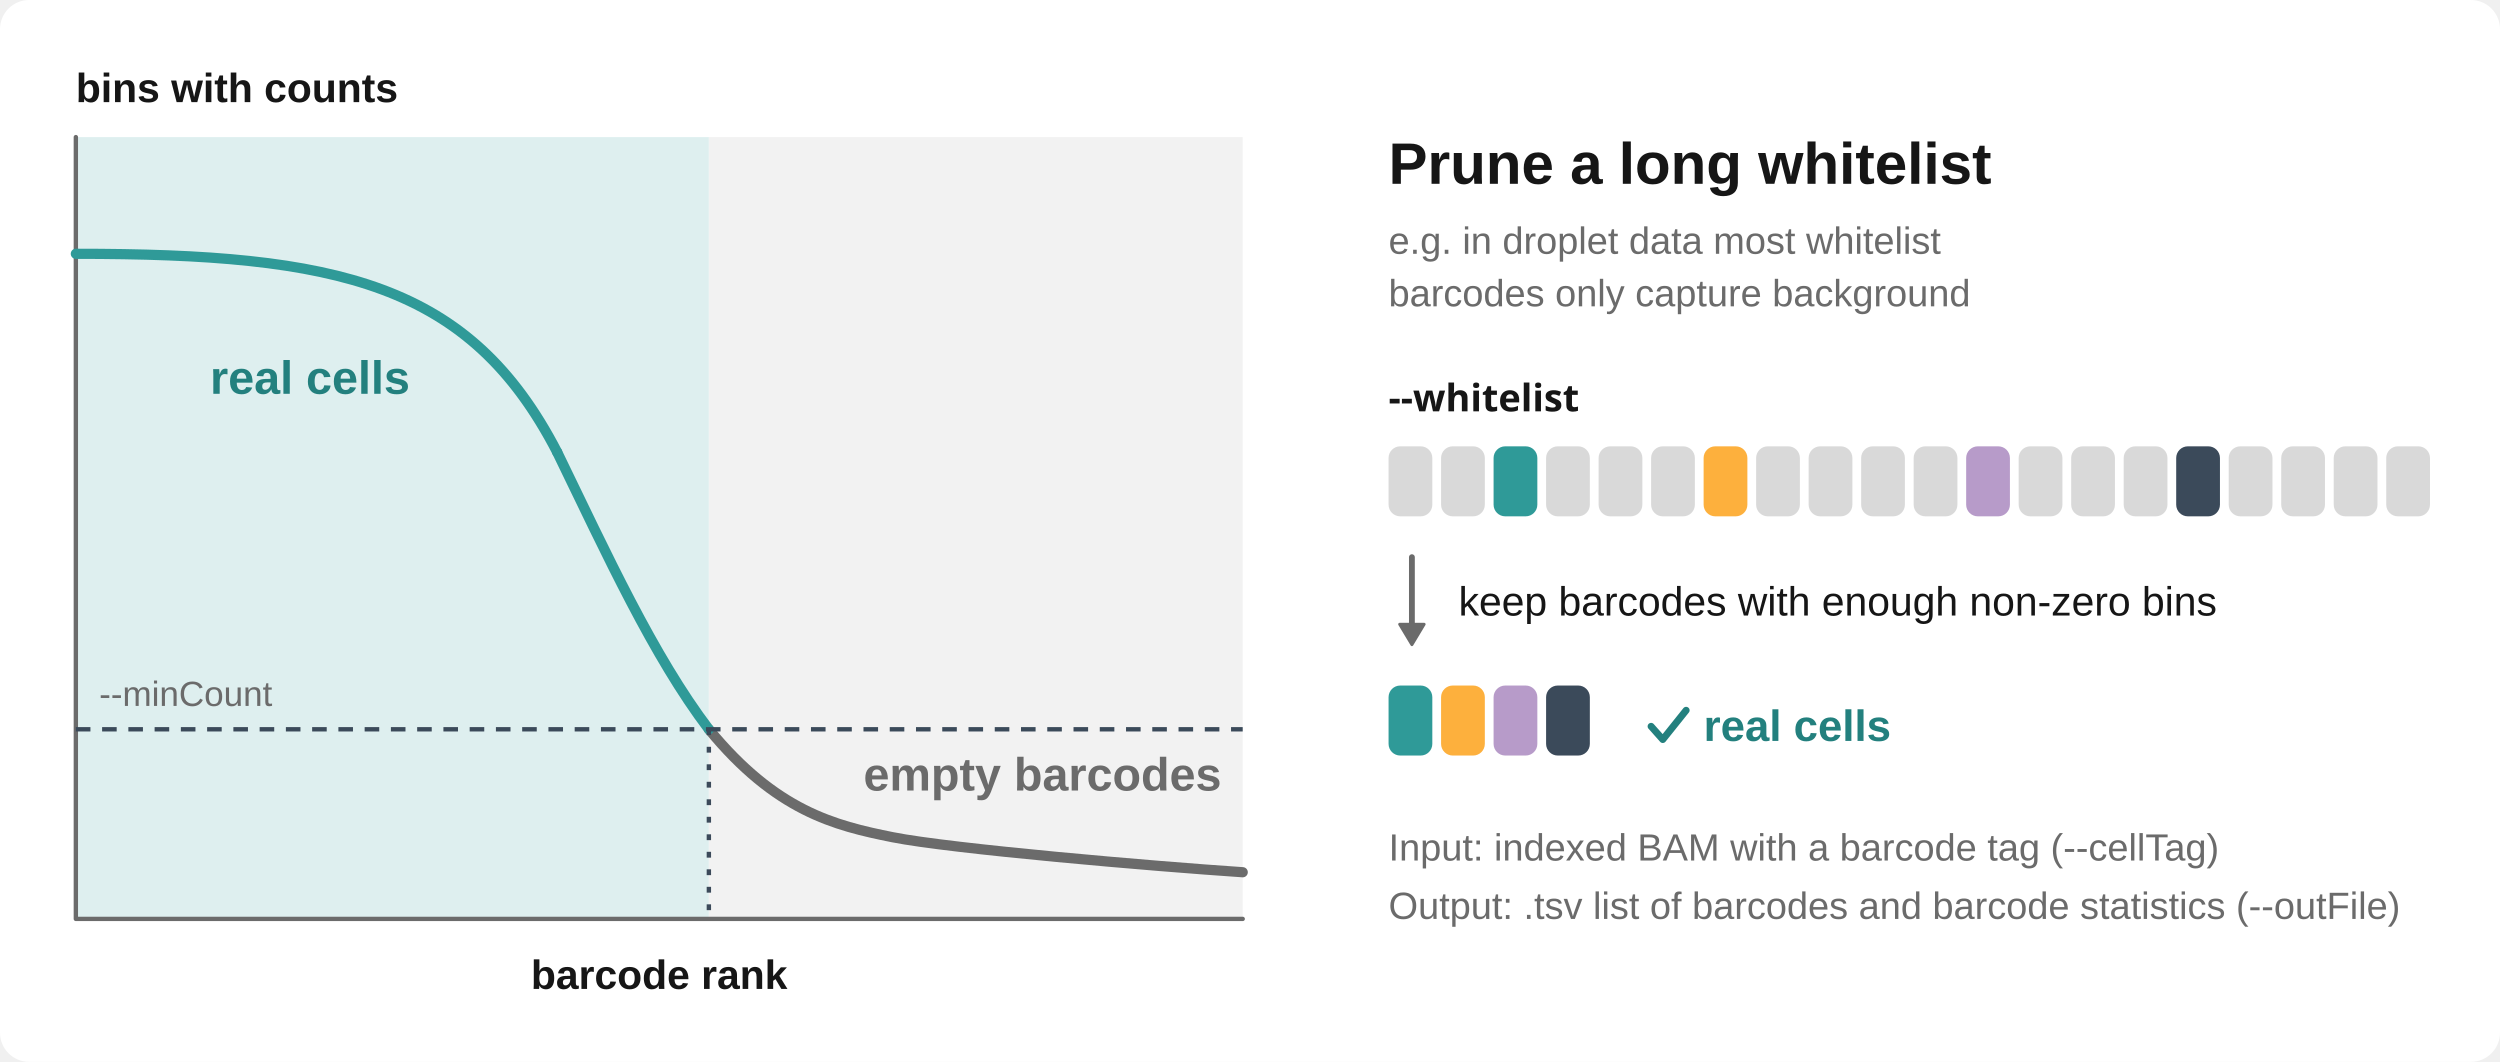
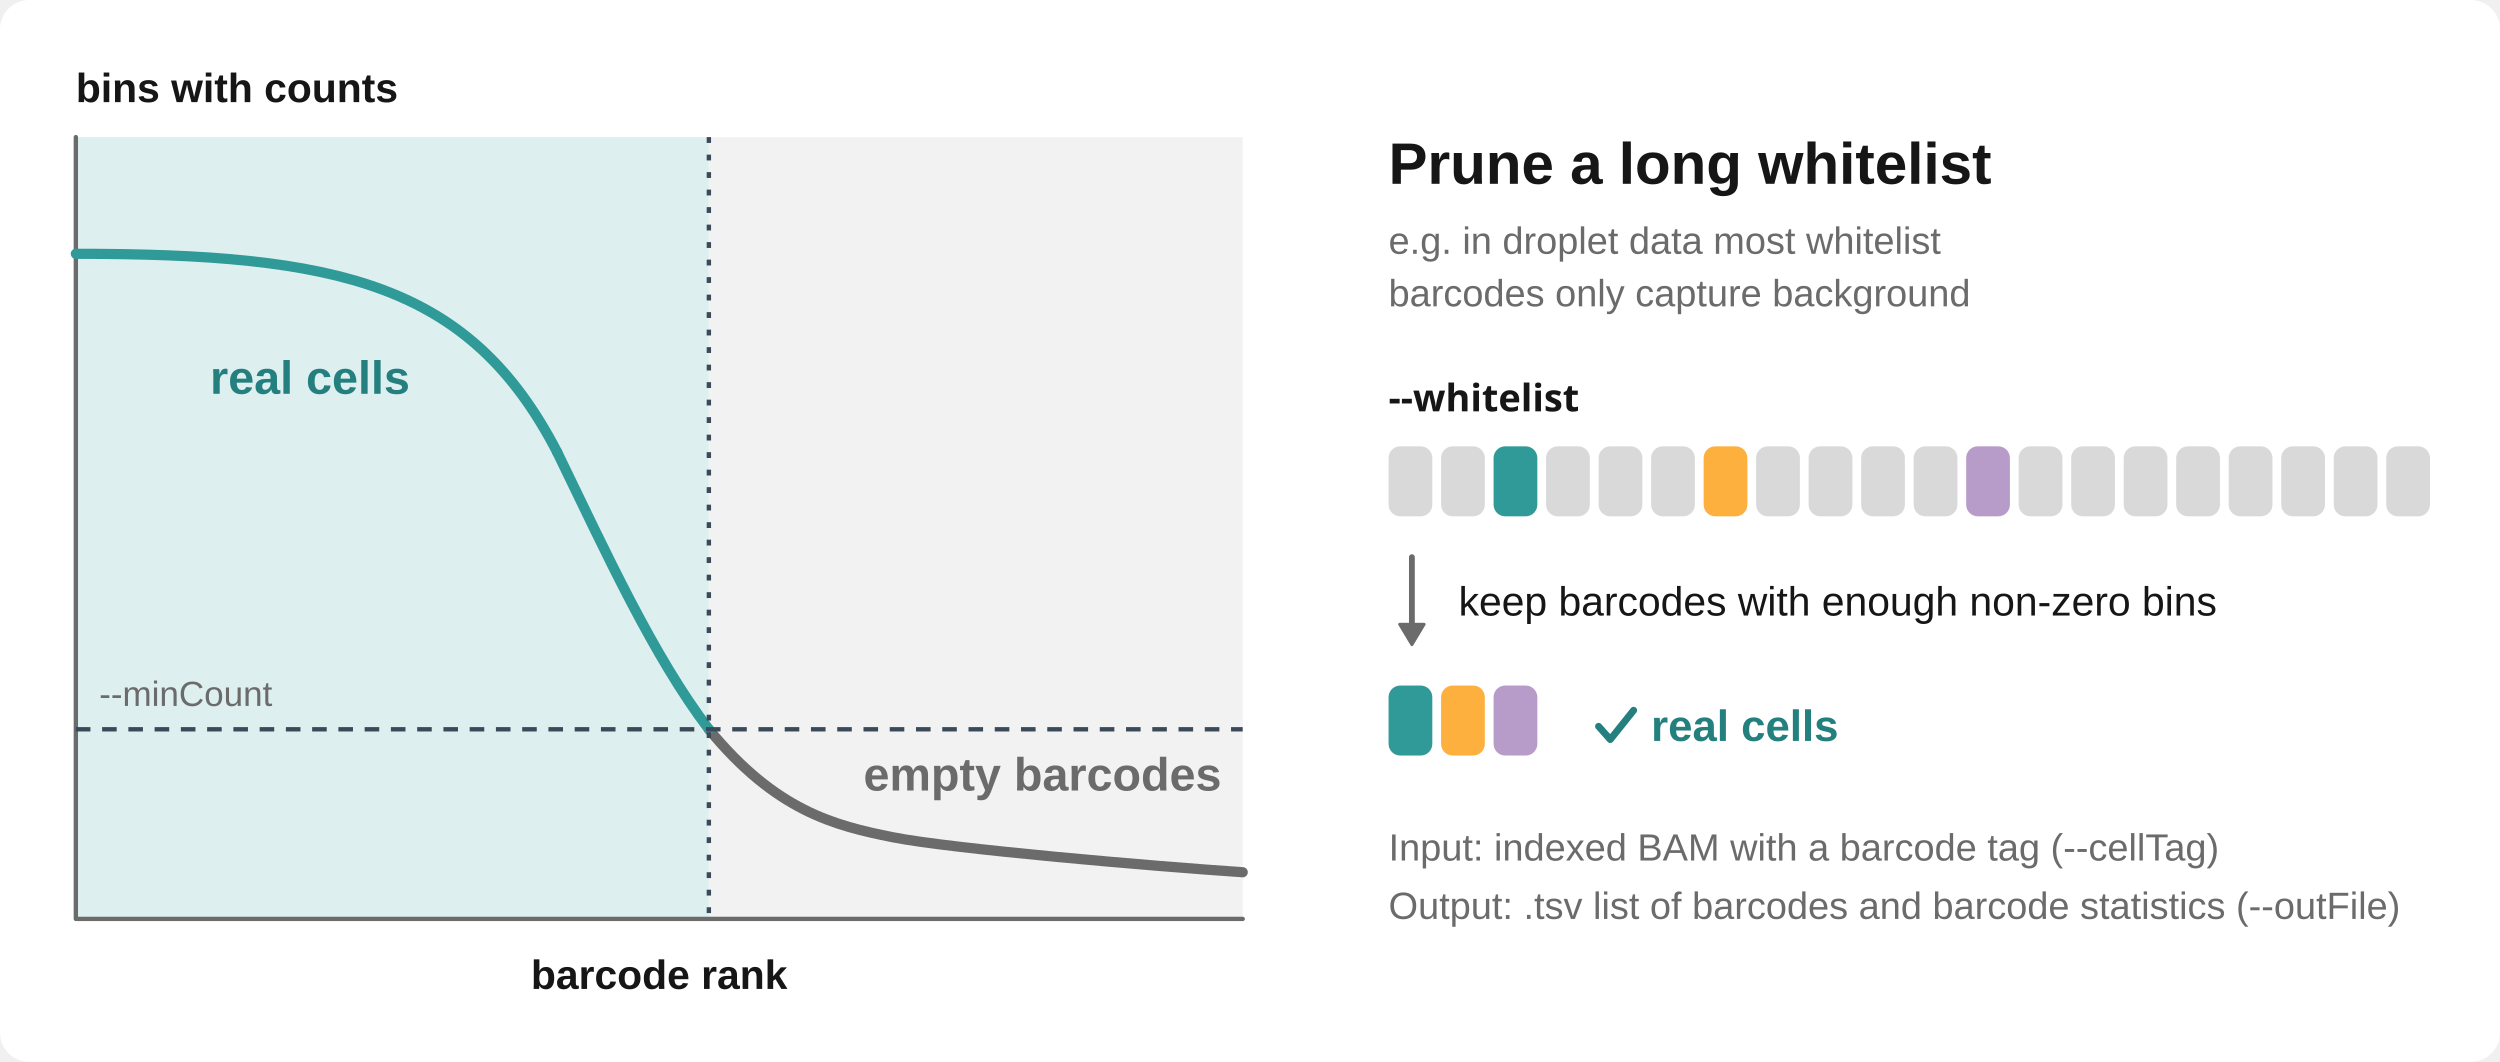
<svg xmlns="http://www.w3.org/2000/svg" id="Layer_1" version="1.1" viewBox="0 0 857 364">
  <defs>
    <style>
-       .st0, .st1, .st2, .st3, .st4, .st5, .st6, .st7, .st8 {
+       .st0, .st1, .st2, .st3, .st4, .st5, .st6, .st7, .st8, .st9 {
        isolation: isolate;
      }

-       .st0, .st4, .st5, .st6, .st7 {
+       .st0, .st4, .st6, .st7, .st8, .st9 {
+         font-weight: 700;
+       }
+ 
+       .st0, .st6, .st7, .st8, .st9 {
        font-family: Arial-BoldMT, Arial;
      }

-       .st0, .st4, .st5, .st6, .st7, .st8 {
-         font-weight: 700;
-       }
- 
-       .st0, .st5 {
+       .st0, .st7 {
        fill: #23807e;
      }

-       .st0, .st6 {
+       .st0, .st8 {
        font-size: 16px;
      }

      .st1, .st2, .st3 {
        font-family: ArialMT, Arial;
      }

-       .st1, .st2, .st9, .st6 {
+       .st1, .st2, .st10, .st8 {
        fill: #6b6b6b;
      }

-       .st1, .st8 {
+       .st1, .st4 {
        font-size: 13px;
      }

-       .st10 {
+       .st11 {
        stroke-dasharray: 5 4;
      }

-       .st10, .st11, .st12, .st13, .st14, .st15, .st16 {
+       .st11, .st12, .st13, .st14, .st15, .st16, .st17 {
        fill: none;
      }

-       .st10, .st11, .st15 {
+       .st11, .st12, .st16 {
        stroke-width: 1.5px;
      }

-       .st10, .st15 {
+       .st11, .st16 {
        stroke: #3b4a5a;
      }

-       .st17 {
+       .st18 {
        fill: #d9d9d9;
      }

-       .st11, .st9, .st12, .st13, .st14, .st16 {
+       .st12, .st10, .st13, .st14, .st15, .st17 {
        stroke-linecap: round;
      }

-       .st11, .st9, .st12, .st14, .st16 {
+       .st12, .st10, .st13, .st15, .st17 {
        stroke-linejoin: round;
      }

-       .st11, .st9, .st13, .st14 {
+       .st12, .st10, .st14, .st15 {
        stroke: #6b6b6b;
      }

      .st2 {
        font-size: 12px;
      }

-       .st18 {
+       .st19 {
        fill: #deefef;
      }

-       .st3, .st4, .st7, .st8 {
+       .st3, .st4, .st6, .st9 {
        fill: #161616;
      }

-       .st3, .st7 {
+       .st3, .st9 {
        font-size: 14px;
      }

-       .st19 {
+       .st4 {
+         font-family: MesloLGLNF-Bold, 'MesloLGL Nerd Font';
+       }
+ 
+       .st20 {
        fill: #2f9a98;
      }

-       .st12 {
+       .st13 {
        stroke: #2f9a98;
      }

-       .st12, .st14 {
+       .st13, .st15 {
        stroke-width: 3.5px;
      }

-       .st20 {
+       .st21 {
        fill: #fdb03d;
      }

-       .st4 {
+       .st6 {
        font-size: 20px;
      }

-       .st21 {
+       .st22 {
        fill: #fff;
      }

-       .st5 {
+       .st7 {
        font-size: 15px;
      }

-       .st13 {
+       .st14 {
        stroke-width: 2px;
-       }
- 
-       .st22 {
-         fill: #3b4a5a;
      }

      .st23 {
        fill: #f2f2f2;
      }

-       .st15 {
+       .st16 {
        stroke-dasharray: 2 4;
      }

      .st24 {
        fill: #b79bc9;
      }

-       .st8 {
-         font-family: MesloLGMNFM-Bold, 'MesloLGM Nerd Font Mono';
-       }
- 
-       .st16 {
+       .st17 {
        stroke: #23807e;
        stroke-width: 2.4px;
      }
    </style>
  </defs>
-   <rect class="st21" x="0" y="0" width="857" height="364" rx="10" ry="10" />
-   <g transform="translate(-34 -5)">
+   <rect class="st22" width="857" height="364" rx="10" ry="10" />
+   <g>
    <g>
-       <text class="st7" transform="translate(60 40)">
-         <tspan x="0" y="0">bins with counts</tspan>
-       </text>
-       <rect class="st18" x="60" y="52" width="217" height="268" />
-       <rect class="st23" x="277" y="52" width="183" height="268" />
-       <path class="st11" d="M60,52v268h400" />
-       <path class="st12" d="M60,92c90,0,135,10,165,68" />
-       <path class="st14" d="M277,255c23,28,43,33,63,37s90,10,120,12" />
-       <path class="st12" d="M225,160c17,35,33,70,52,95" />
-       <line class="st10" x1="60" y1="255" x2="460" y2="255" />
-       <line class="st15" x1="277" y1="255" x2="277" y2="320" />
-       <text class="st2" transform="translate(68 247)">
-         <tspan x="0" y="0">--minCount</tspan>
-       </text>
-       <text class="st0" transform="translate(106 140)">
+       <g class="st5">
+         <text class="st9" transform="translate(26 35)">
+           <tspan x="0" y="0">bins with counts</tspan>
+         </text>
+       </g>
+       <rect class="st19" x="26" y="47" width="217" height="268" />
+       <rect class="st23" x="243" y="47" width="183" height="268" />
+       <path class="st12" d="M26,47v268h400" />
+       <path class="st13" d="M26,87c90,0,135,10,165,68" />
+       <path class="st15" d="M243,250c23,28,43,33,63,37s90,10,120,12" />
+       <path class="st13" d="M191,155c17,35,33,70,52,95" />
+       <line class="st11" x1="26" y1="250" x2="426" y2="250" />
+       <line class="st16" x1="243" y1="47" x2="243" y2="315" />
+       <g class="st5">
+         <text class="st2" transform="translate(34 242)">
+           <tspan x="0" y="0">--minCount</tspan>
+         </text>
+       </g>
+       <g class="st5">
+         <text class="st0" transform="translate(72 135)">
+           <tspan x="0" y="0">real cells</tspan>
+         </text>
+       </g>
+       <g class="st5">
+         <text class="st8" transform="translate(296 271)">
+           <tspan x="0" y="0">empty barcodes</tspan>
+         </text>
+       </g>
+       <g class="st5">
+         <text class="st9" transform="translate(182 339)">
+           <tspan x="0" y="0">barcode rank</tspan>
+         </text>
+       </g>
+     </g>
+     <g class="st5">
+       <text class="st6" transform="translate(476 63)">
+         <tspan x="0" y="0">Prune a long whitelist</tspan>
+       </text>
+     </g>
+     <g class="st5">
+       <text class="st1" transform="translate(476 87)">
+         <tspan x="0" y="0">e.g. in droplet data most whitelist</tspan>
+       </text>
+     </g>
+     <g class="st5">
+       <text class="st1" transform="translate(476 105)">
+         <tspan x="0" y="0">barcodes only capture background</tspan>
+       </text>
+     </g>
+     <g class="st5">
+       <text class="st4" transform="translate(476 141)">
+         <tspan x="0" y="0">--whitelist</tspan>
+       </text>
+     </g>
+     <rect class="st18" x="476" y="153" width="15" height="24" rx="4" ry="4" />
+     <rect class="st18" x="494" y="153" width="15" height="24" rx="4" ry="4" />
+     <rect class="st20" x="512" y="153" width="15" height="24" rx="4" ry="4" />
+     <rect class="st18" x="530" y="153" width="15" height="24" rx="4" ry="4" />
+     <rect class="st18" x="548" y="153" width="15" height="24" rx="4" ry="4" />
+     <rect class="st18" x="566" y="153" width="15" height="24" rx="4" ry="4" />
+     <rect class="st21" x="584" y="153" width="15" height="24" rx="4" ry="4" />
+     <rect class="st18" x="602" y="153" width="15" height="24" rx="4" ry="4" />
+     <rect class="st18" x="620" y="153" width="15" height="24" rx="4" ry="4" />
+     <rect class="st18" x="638" y="153" width="15" height="24" rx="4" ry="4" />
+     <rect class="st18" x="656" y="153" width="15" height="24" rx="4" ry="4" />
+     <rect class="st24" x="674" y="153" width="15" height="24" rx="4" ry="4" />
+     <rect class="st18" x="692" y="153" width="15" height="24" rx="4" ry="4" />
+     <rect class="st18" x="710" y="153" width="15" height="24" rx="4" ry="4" />
+     <rect class="st18" x="728" y="153" width="15" height="24" rx="4" ry="4" />
+     <rect class="st18" x="746" y="153" width="15" height="24" rx="4" ry="4" />
+     <rect class="st18" x="764" y="153" width="15" height="24" rx="4" ry="4" />
+     <rect class="st18" x="782" y="153" width="15" height="24" rx="4" ry="4" />
+     <rect class="st18" x="800" y="153" width="15" height="24" rx="4" ry="4" />
+     <rect class="st18" x="818" y="153" width="15" height="24" rx="4" ry="4" />
+     <line class="st14" x1="484" y1="191" x2="484" y2="214" />
+     <path class="st10" d="M484,221l-4.2-7h8.4l-4.2,7Z" />
+     <g class="st5">
+       <text class="st3" transform="translate(500 211)">
+         <tspan x="0" y="0">keep barcodes with enough non-zero bins</tspan>
+       </text>
+     </g>
+     <rect class="st20" x="476" y="235" width="15" height="24" rx="4" ry="4" />
+     <rect class="st21" x="494" y="235" width="15" height="24" rx="4" ry="4" />
+     <rect class="st24" x="512" y="235" width="15" height="24" rx="4" ry="4" />
+     <path class="st17" d="M548,249l4,4.5,8-10" />
+     <g class="st5">
+       <text class="st7" transform="translate(566 254)">
        <tspan x="0" y="0">real cells</tspan>
      </text>
-       <text class="st6" transform="translate(330 276)">
-         <tspan x="0" y="0">empty barcodes</tspan>
-       </text>
-       <text class="st7" transform="translate(216 344)">
-         <tspan x="0" y="0">barcode rank</tspan>
-       </text>
-     </g>
-     <text class="st4" transform="translate(510 68)">
-       <tspan x="0" y="0">Prune a long whitelist</tspan>
-     </text>
-     <text class="st1" transform="translate(510 92)">
-       <tspan x="0" y="0">e.g. in droplet data most whitelist</tspan>
-     </text>
-     <text class="st1" transform="translate(510 110)">
-       <tspan x="0" y="0">barcodes only capture background</tspan>
-     </text>
-     <text class="st8" transform="translate(510 146)">
-       <tspan x="0" y="0">--whitelist</tspan>
-     </text>
-     <rect class="st17" x="510" y="158" width="15" height="24" rx="4" ry="4" />
-     <rect class="st17" x="528" y="158" width="15" height="24" rx="4" ry="4" />
-     <rect class="st19" x="546" y="158" width="15" height="24" rx="4" ry="4" />
-     <rect class="st17" x="564" y="158" width="15" height="24" rx="4" ry="4" />
-     <rect class="st17" x="582" y="158" width="15" height="24" rx="4" ry="4" />
-     <rect class="st17" x="600" y="158" width="15" height="24" rx="4" ry="4" />
-     <rect class="st20" x="618" y="158" width="15" height="24" rx="4" ry="4" />
-     <rect class="st17" x="636" y="158" width="15" height="24" rx="4" ry="4" />
-     <rect class="st17" x="654" y="158" width="15" height="24" rx="4" ry="4" />
-     <rect class="st17" x="672" y="158" width="15" height="24" rx="4" ry="4" />
-     <rect class="st17" x="690" y="158" width="15" height="24" rx="4" ry="4" />
-     <rect class="st24" x="708" y="158" width="15" height="24" rx="4" ry="4" />
-     <rect class="st17" x="726" y="158" width="15" height="24" rx="4" ry="4" />
-     <rect class="st17" x="744" y="158" width="15" height="24" rx="4" ry="4" />
-     <rect class="st17" x="762" y="158" width="15" height="24" rx="4" ry="4" />
-     <rect class="st22" x="780" y="158" width="15" height="24" rx="4" ry="4" />
-     <rect class="st17" x="798" y="158" width="15" height="24" rx="4" ry="4" />
-     <rect class="st17" x="816" y="158" width="15" height="24" rx="4" ry="4" />
-     <rect class="st17" x="834" y="158" width="15" height="24" rx="4" ry="4" />
-     <rect class="st17" x="852" y="158" width="15" height="24" rx="4" ry="4" />
-     <line class="st13" x1="518" y1="196" x2="518" y2="219" />
-     <path class="st9" d="M518,226l-4.2-7h8.4l-4.2,7Z" />
-     <text class="st3" transform="translate(534 216)">
-       <tspan x="0" y="0">keep barcodes with enough non-zero bins</tspan>
-     </text>
-     <rect class="st19" x="510" y="240" width="15" height="24" rx="4" ry="4" />
-     <rect class="st20" x="528" y="240" width="15" height="24" rx="4" ry="4" />
-     <rect class="st24" x="546" y="240" width="15" height="24" rx="4" ry="4" />
-     <rect class="st22" x="564" y="240" width="15" height="24" rx="4" ry="4" />
-     <path class="st16" d="M600,254l4,4.5,8-10" />
-     <text class="st5" transform="translate(618 259)">
-       <tspan x="0" y="0">real cells</tspan>
-     </text>
-     <text class="st1" transform="translate(510 300)">
-       <tspan x="0" y="0">Input: indexed BAM with a barcode tag (--cellTag)</tspan>
-     </text>
-     <text class="st1" transform="translate(510 320)">
-       <tspan x="0" y="0">Output: .tsv list of barcodes and barcode statistics (--outFile)</tspan>
-     </text>
+     </g>
+     <g class="st5">
+       <text class="st1" transform="translate(476 295)">
+         <tspan x="0" y="0">Input: indexed BAM with a barcode tag (--cellTag)</tspan>
+       </text>
+     </g>
+     <g class="st5">
+       <text class="st1" transform="translate(476 315)">
+         <tspan x="0" y="0">Output: .tsv list of barcodes and barcode statistics (--outFile)</tspan>
+       </text>
+     </g>
  </g>
</svg>
